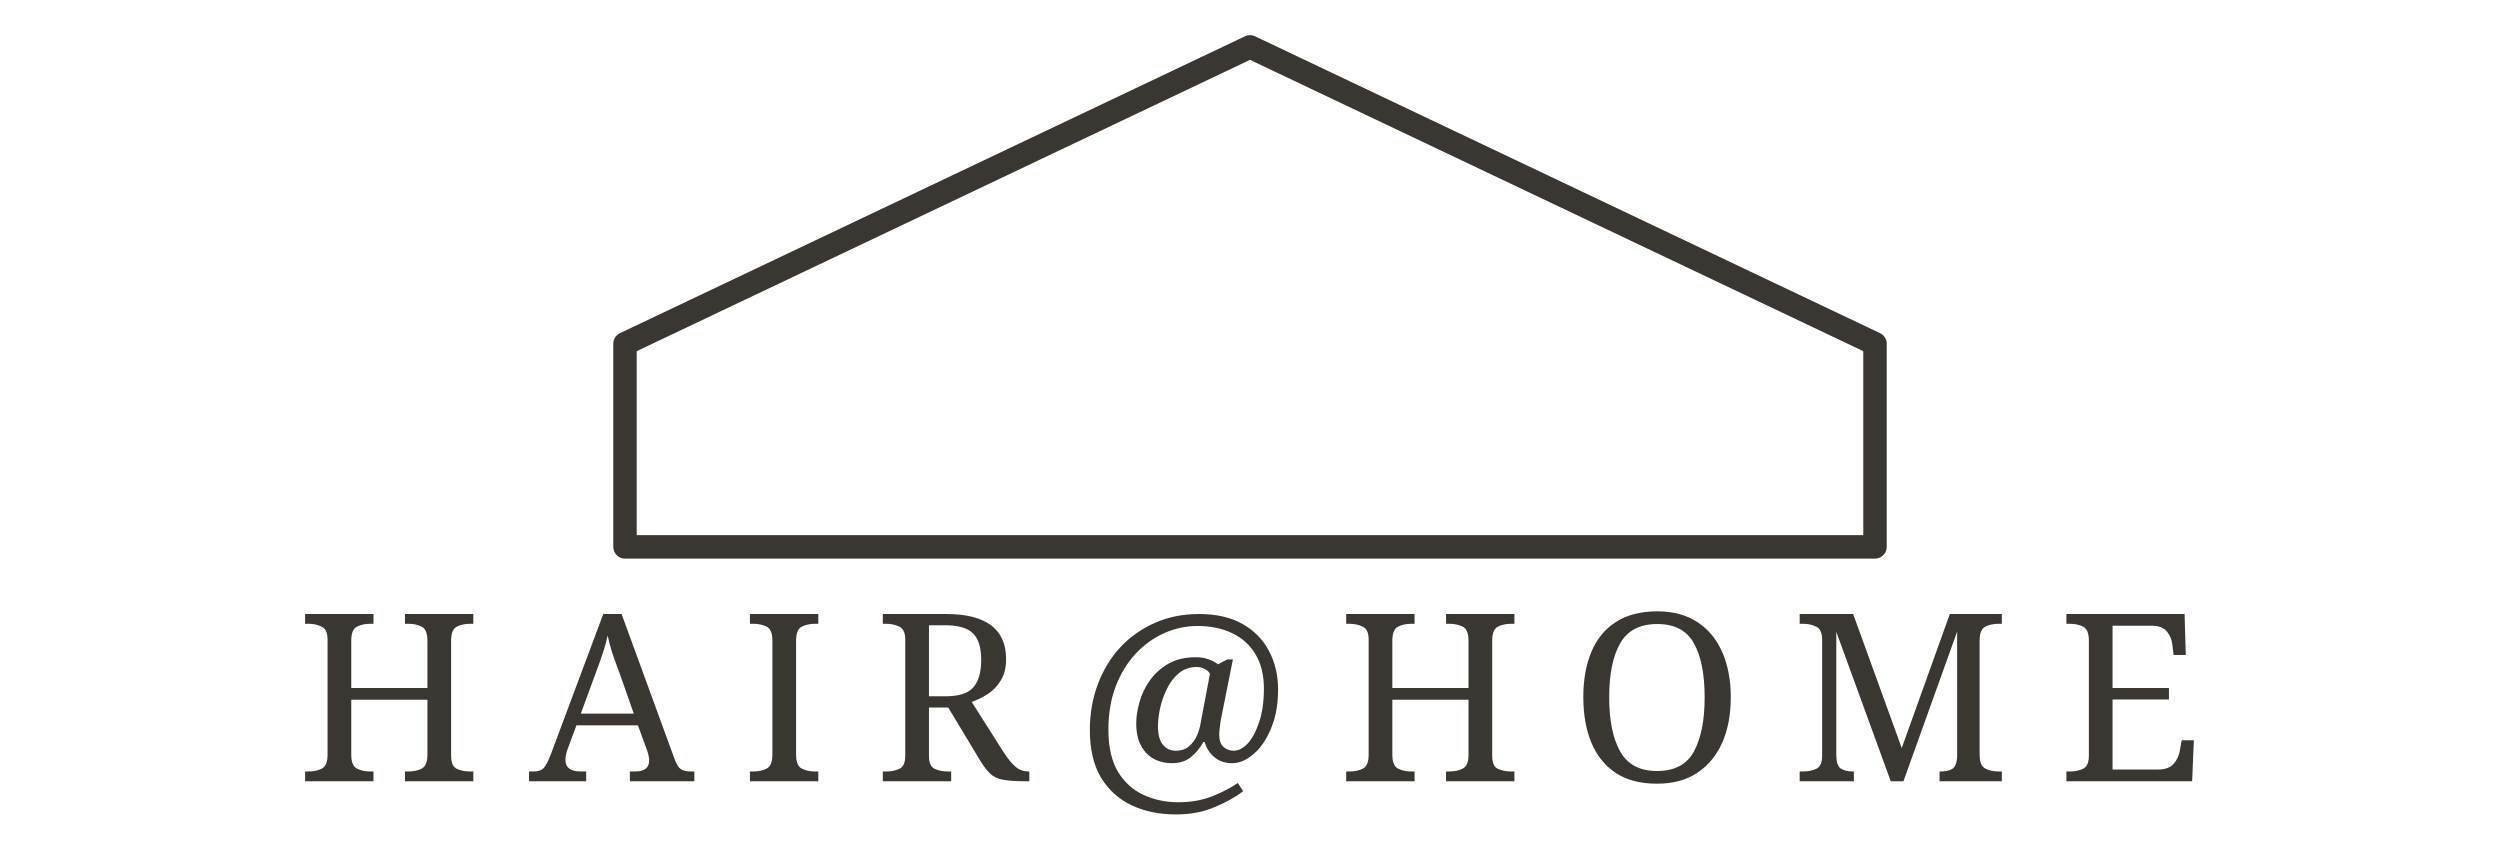
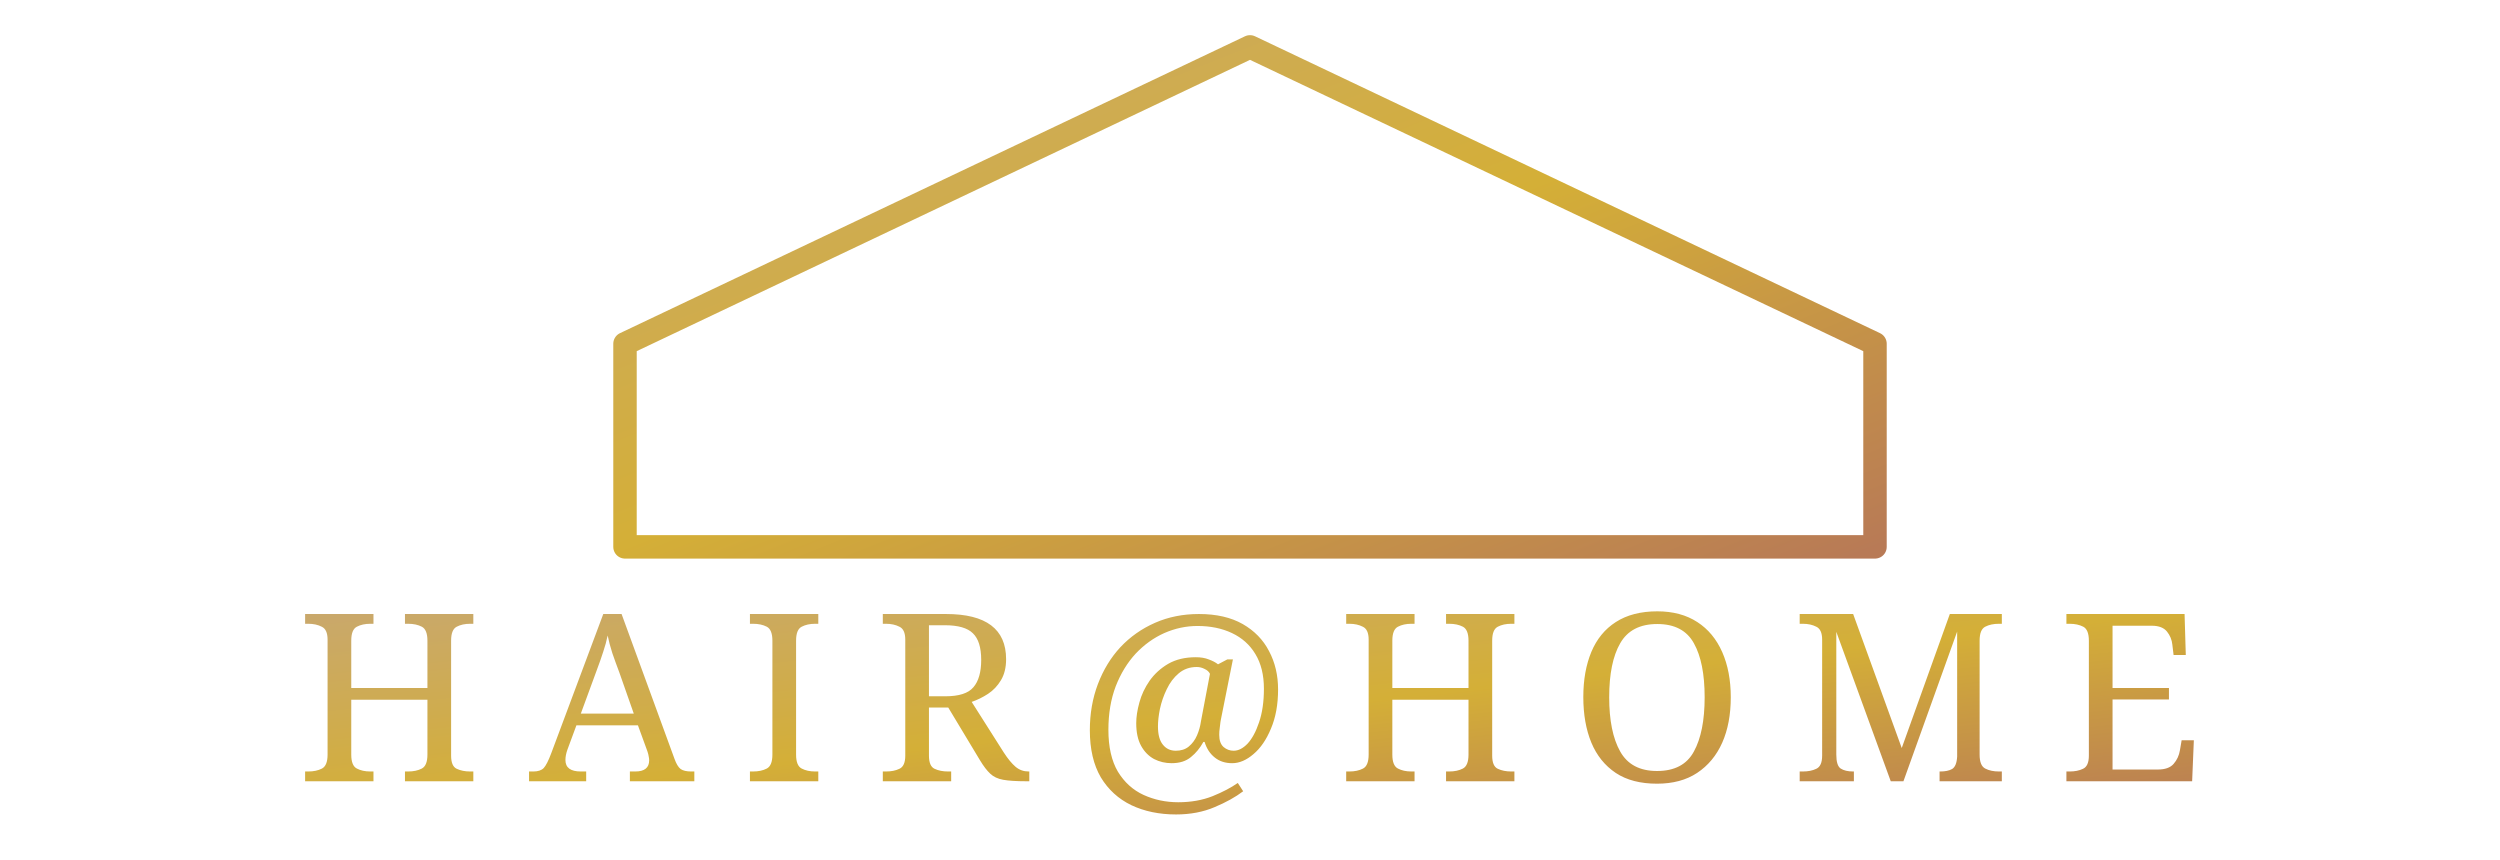
<svg xmlns="http://www.w3.org/2000/svg" viewBox="0 0 160 55">
-   <path d="M80 3 L120 22 L120 35 L40 35 L40 22 Z" fill="none" stroke="#3a3632" stroke-width="1.5" stroke-linejoin="round" />
-   <text x="80" y="50" font-family="Georgia, serif" font-size="15" font-weight="500" fill="#3a3632" text-anchor="middle" letter-spacing="3">HAIR@HOME</text>
+   <defs>
+     <linearGradient id="goldGradient" x1="0%" y1="0%" x2="100%" y2="100%">
+       <stop offset="0%" style="stop-color:#C9A86C" />
+       <stop offset="50%" style="stop-color:#D4AF37" />
+       <stop offset="100%" style="stop-color:#B87A56" />
+     </linearGradient>
+   </defs>
+   <path d="M80 3 L120 22 L120 35 L40 35 L40 22 Z" fill="none" stroke="url(#goldGradient)" stroke-width="1.5" stroke-linejoin="round" />
+   <text x="80" y="50" font-family="Georgia, serif" font-size="15" font-weight="500" fill="url(#goldGradient)" text-anchor="middle" letter-spacing="3">HAIR@HOME</text>
</svg>
